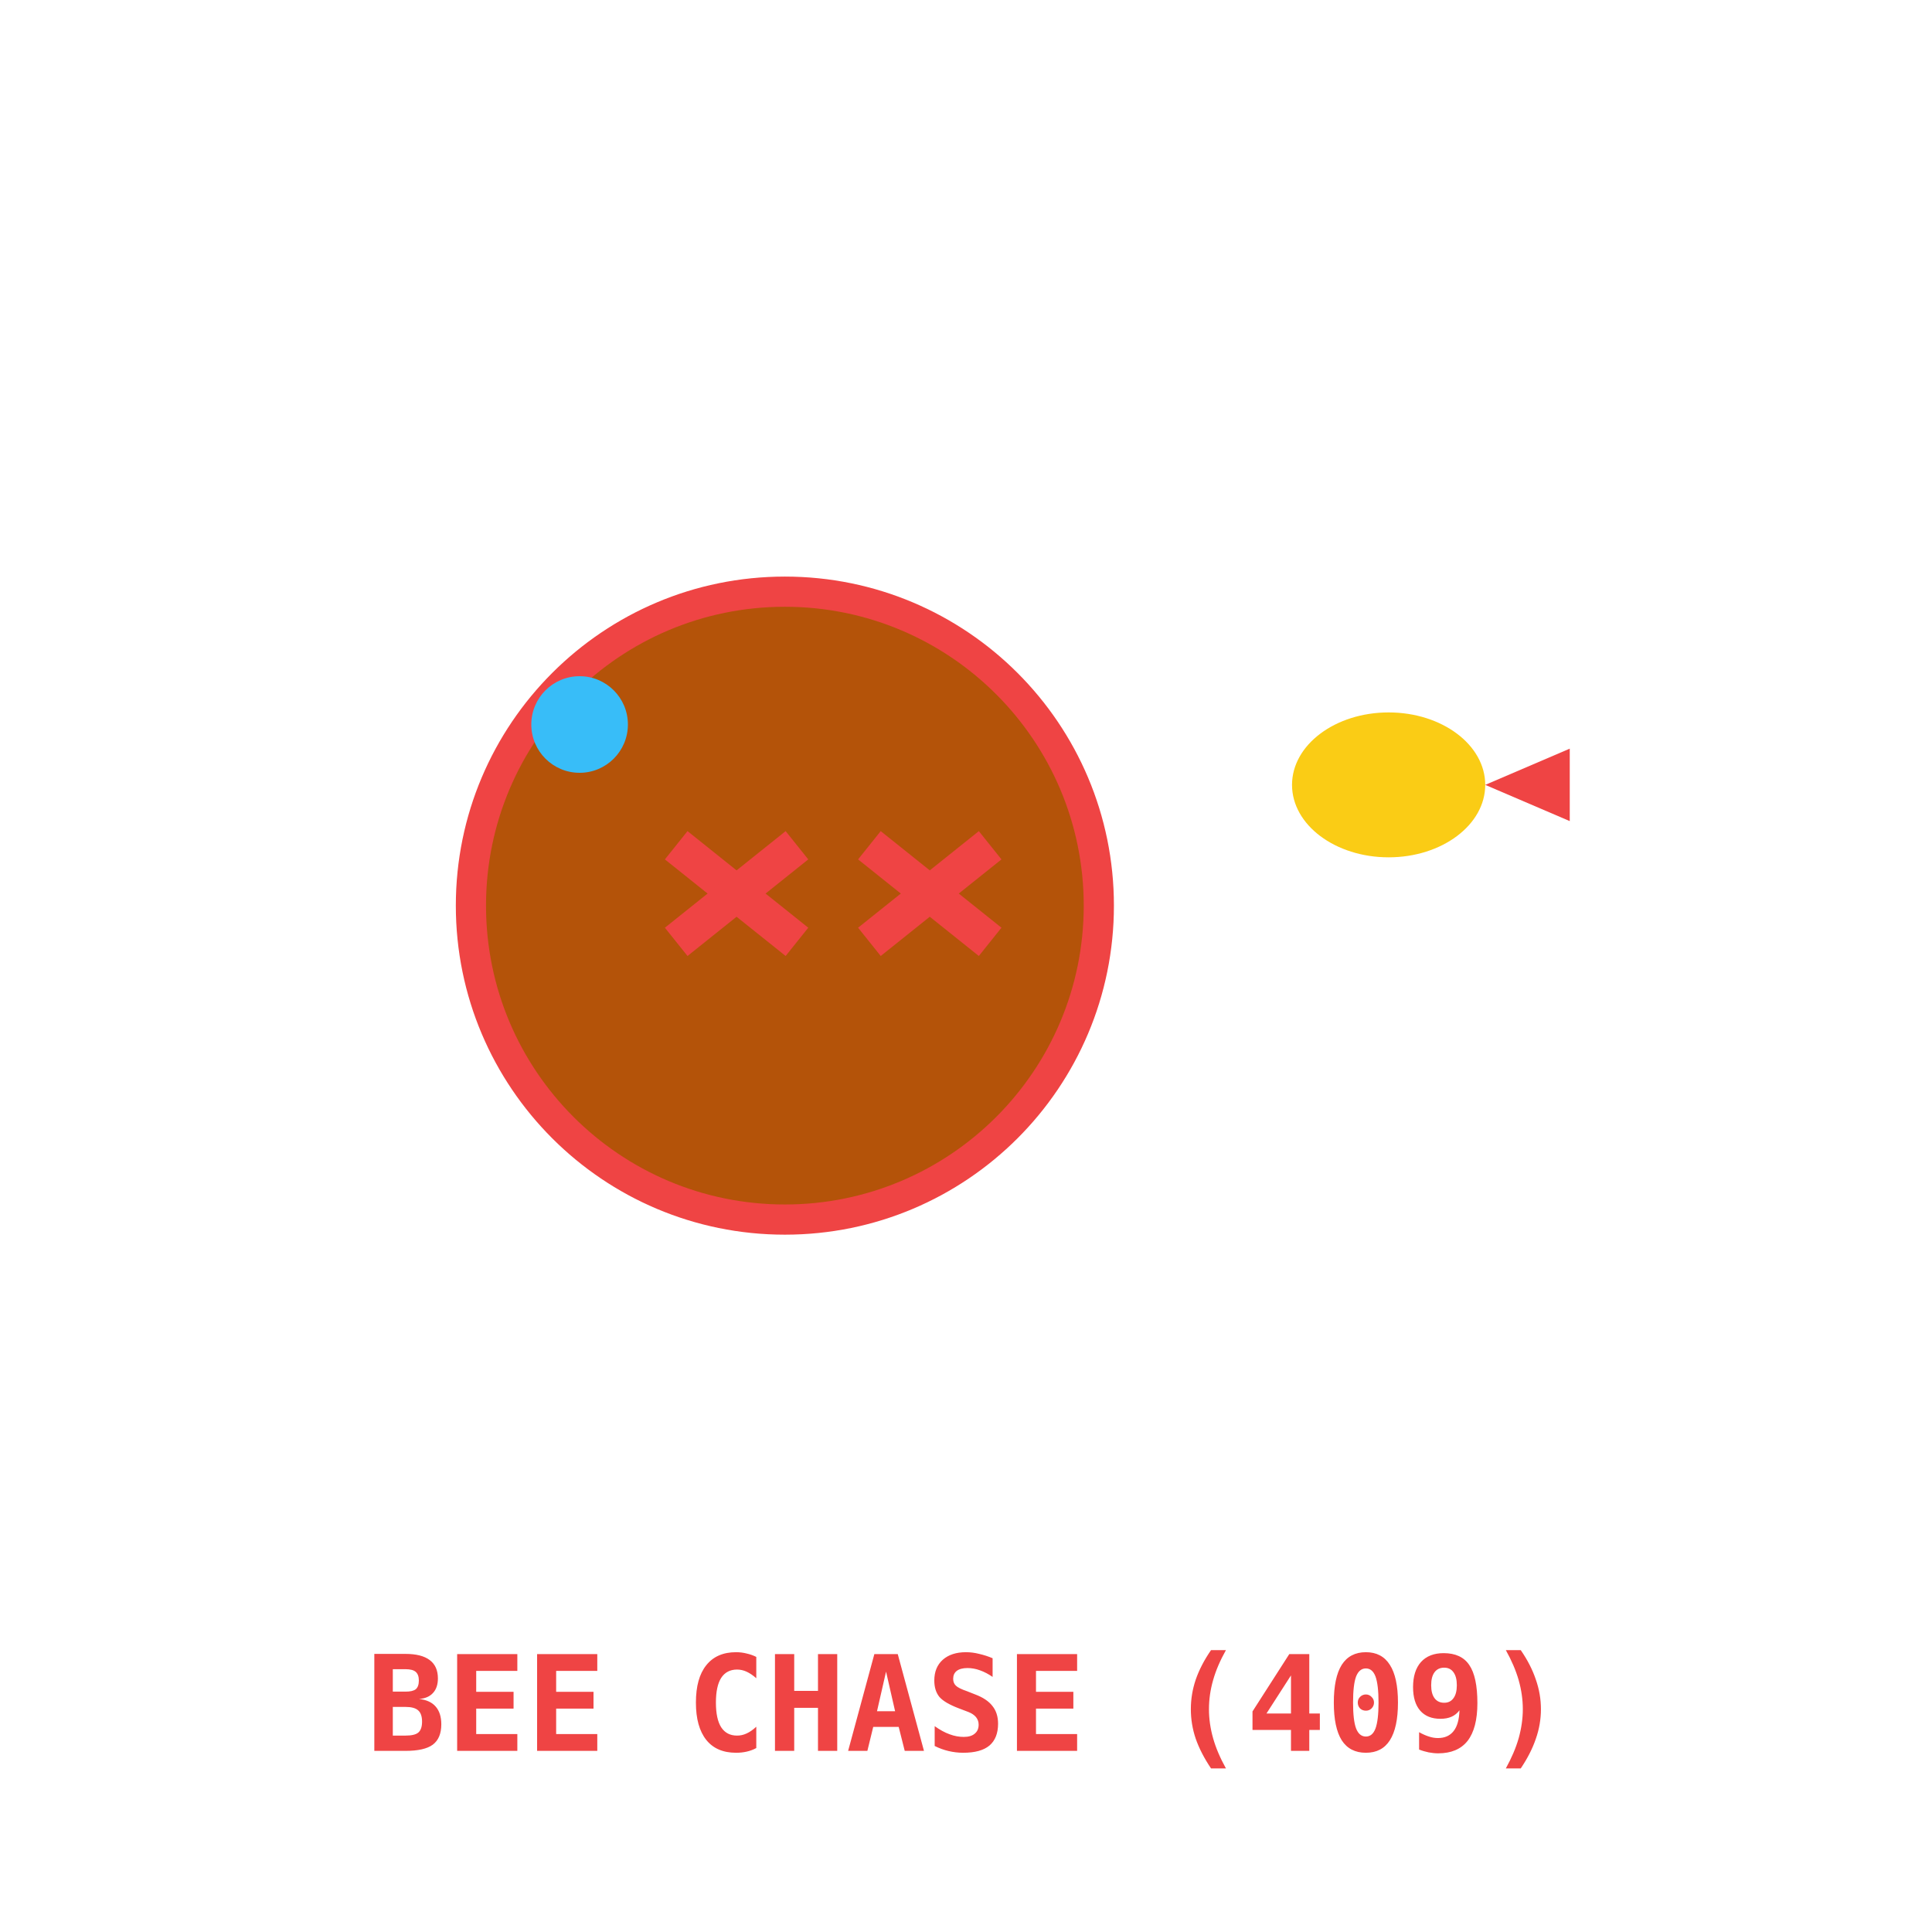
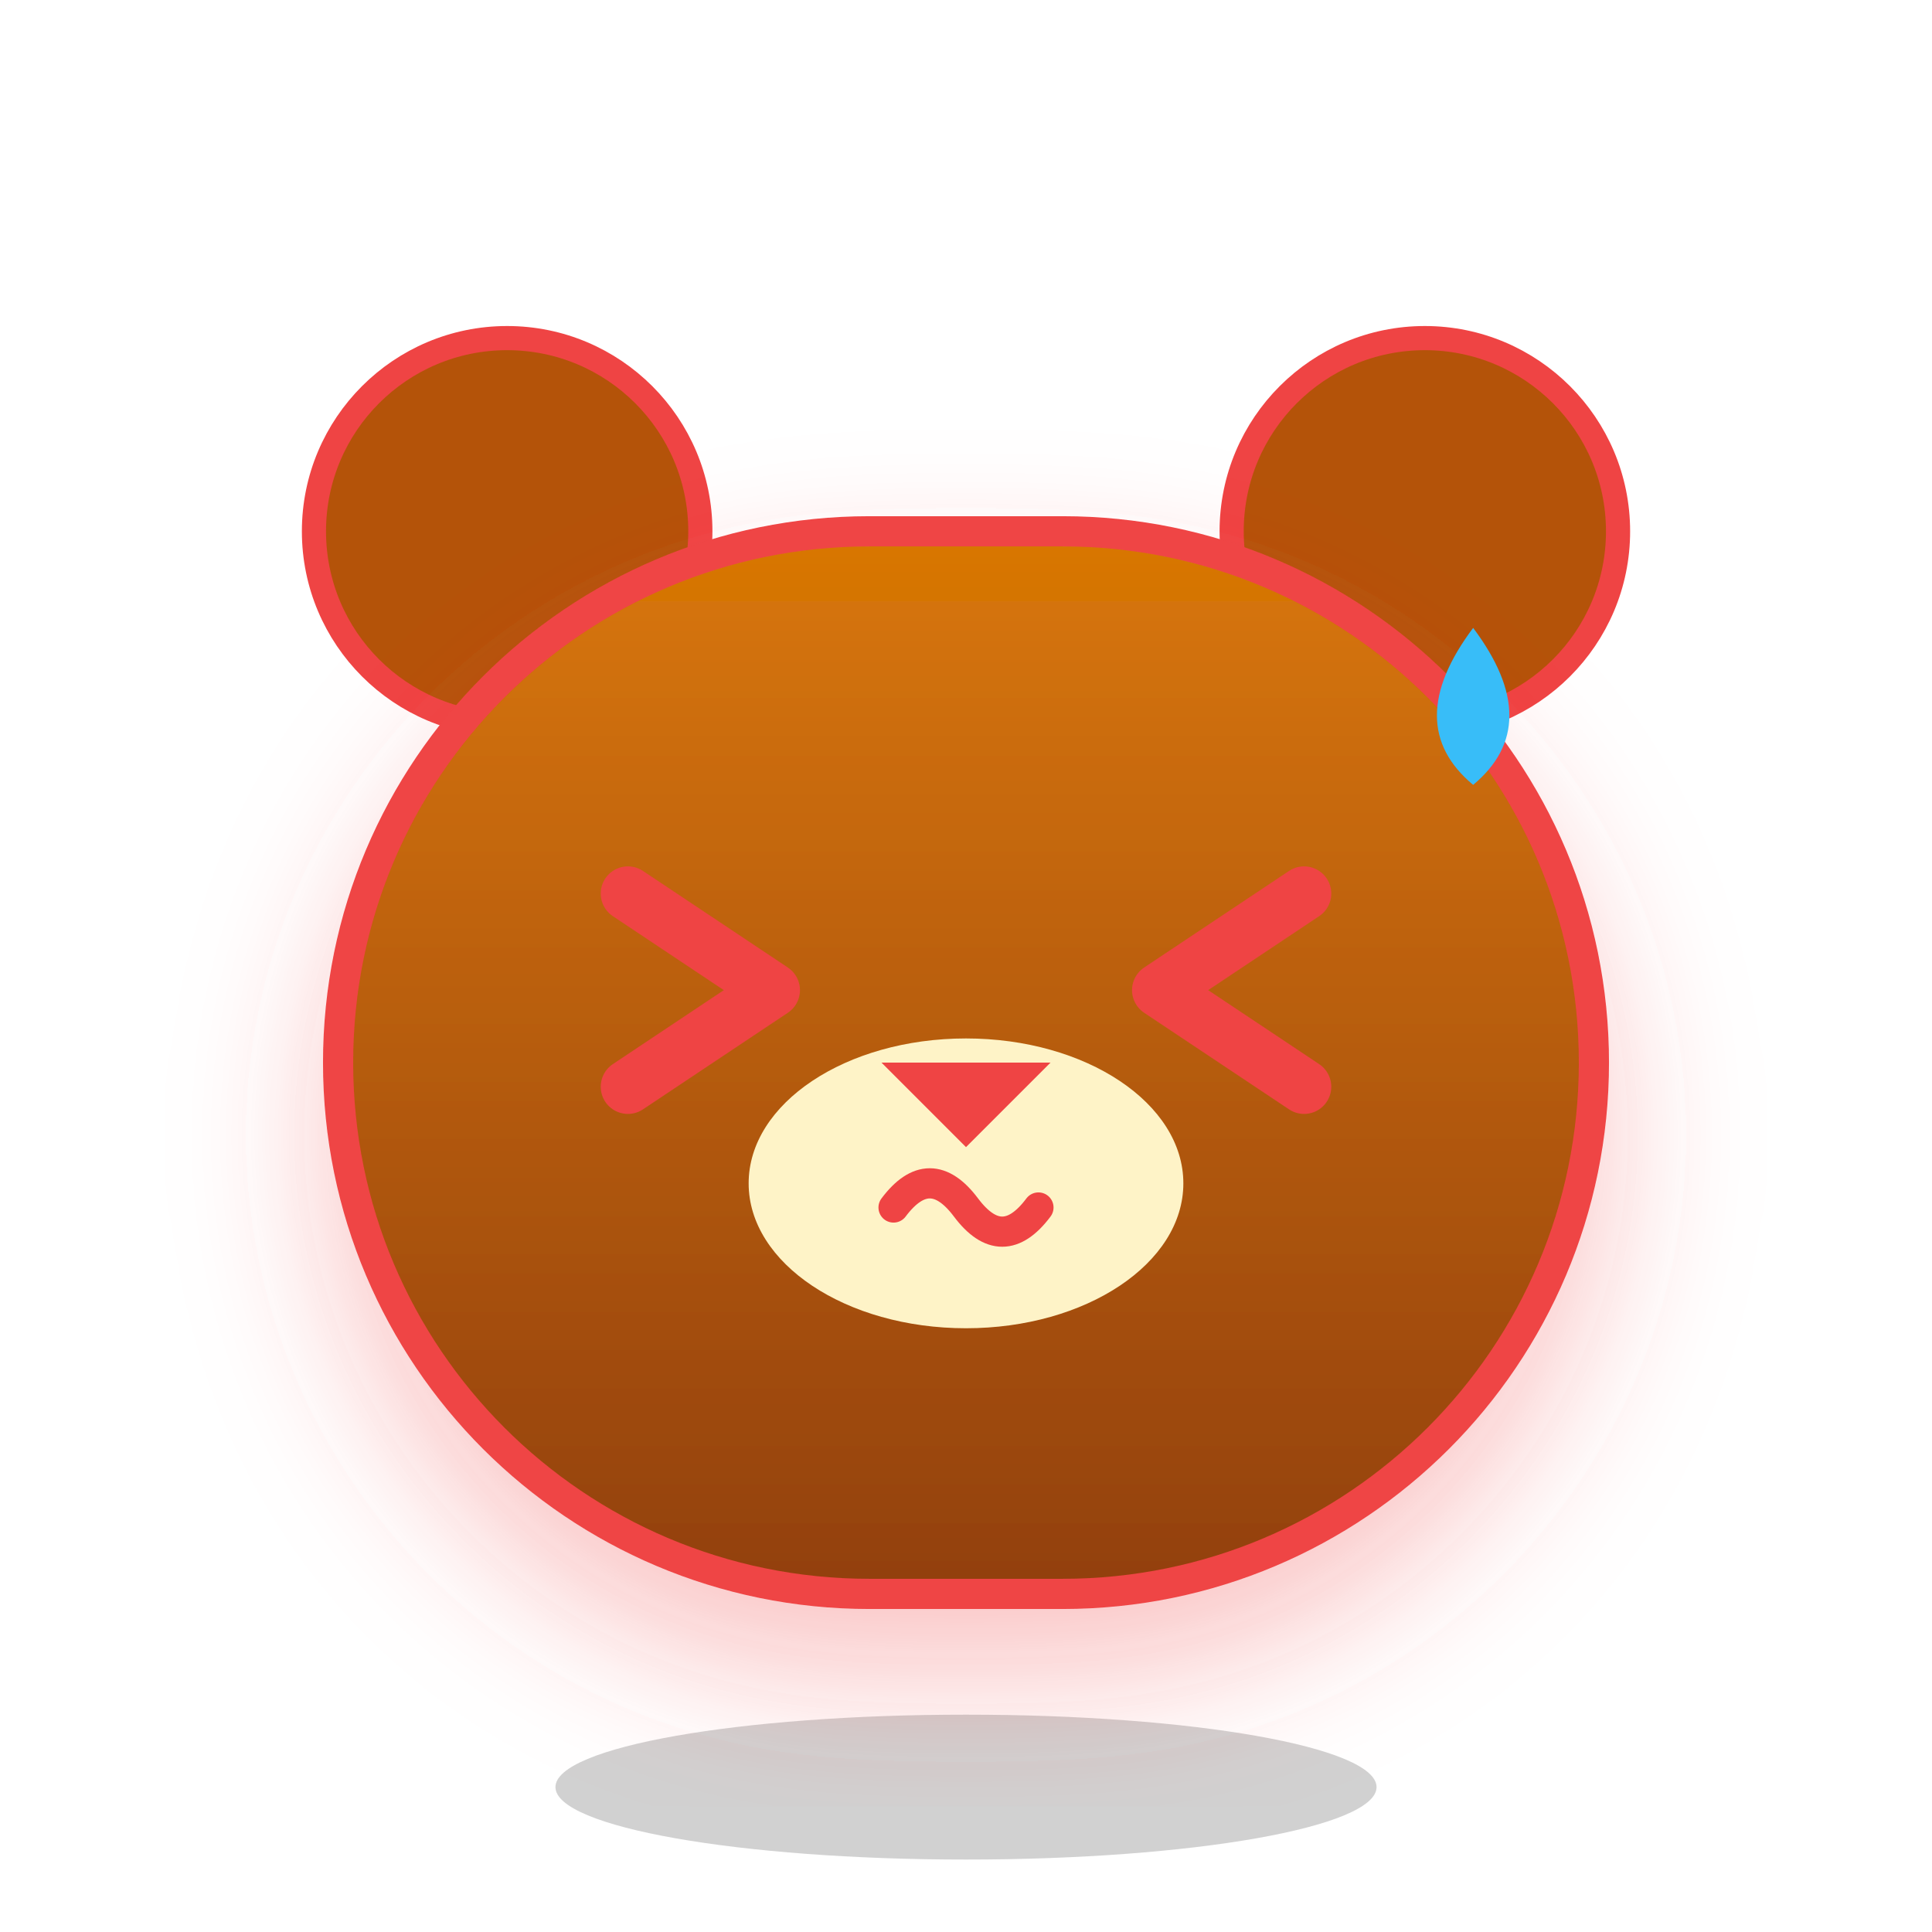
<svg xmlns="http://www.w3.org/2000/svg" viewBox="0 0 160 160" width="100%" height="100%">
-   <circle cx="65" cy="75" r="26" fill="#b45309" stroke="#ef4444" stroke-width="2.5" />
-   <line x1="56" y1="70" x2="66" y2="78" stroke="#ef4444" stroke-width="3" />
-   <line x1="66" y1="70" x2="56" y2="78" stroke="#ef4444" stroke-width="3" />
-   <line x1="72" y1="70" x2="82" y2="78" stroke="#ef4444" stroke-width="3" />
-   <line x1="82" y1="70" x2="72" y2="78" stroke="#ef4444" stroke-width="3" />
-   <circle cx="48" cy="60" r="4" fill="#38bdf8" />
-   <ellipse cx="115" cy="65" rx="8" ry="6" fill="#facc15" />
-   <polygon points="123,65 130,62 130,68" fill="#ef4444" />
-   <text x="80" y="145" font-family="monospace" font-size="11" font-weight="bold" fill="#ef4444" text-anchor="middle">BEE CHASE (409)</text>
+   <defs>
+     <linearGradient id="bear-grad" x1="0%" y1="0%" x2="0%" y2="100%">
+       <stop offset="0%" stop-color="#d97706" />
+       <stop offset="100%" stop-color="#92400e" />
+     </linearGradient>
+     <filter id="bear-glow" x="-20%" y="-20%" width="140%" height="140%">
+       <feDropShadow dx="0" dy="6" stdDeviation="6" flood-color="#ef4444" flood-opacity="0.3" />
+     </filter>
+   </defs>
+   <style>
+     @keyframes shockBear {
+       0%, 100% { transform: rotate(0deg); }
+       15% { transform: rotate(-8deg); }
+       30% { transform: rotate(8deg); }
+       45% { transform: rotate(-6deg); }
+       60% { transform: rotate(5deg); }
+       75% { transform: rotate(-3deg); }
+     }
+     @keyframes sweatFall {
+       0% { transform: translateY(0); opacity: 0; }
+       50% { opacity: 1; }
+       100% { transform: translateY(18px); opacity: 0; }
+     }
+     .head-shock { animation: shockBear 0.75s ease-in-out infinite; transform-origin: 80px 145px; }
+     .sweat-drop { animation: sweatFall 1.2s infinite; }
+   </style>
+   <ellipse cx="80" cy="148" rx="34" ry="6" fill="#000000" opacity="0.18" />
+   <g class="head-shock">
+     <circle cx="42" cy="44" r="16" fill="#b45309" stroke="#ef4444" stroke-width="2" />
+     <circle cx="118" cy="44" r="16" fill="#b45309" stroke="#ef4444" stroke-width="2" />
+     <rect x="28" y="44" width="104" height="88" rx="44" fill="url(#bear-grad)" stroke="#ef4444" stroke-width="2.5" filter="url(#bear-glow)" />
+     <path d="M 52 74 L 64 82 L 52 90" fill="none" stroke="#ef4444" stroke-width="4.5" stroke-linecap="round" stroke-linejoin="round" />
+     <path d="M 108 74 L 96 82 L 108 90" fill="none" stroke="#ef4444" stroke-width="4.5" stroke-linecap="round" stroke-linejoin="round" />
+     <ellipse cx="80" cy="98" rx="18" ry="12" fill="#fef3c7" />
+     <polygon points="80,95 73,88 87,88" fill="#ef4444" />
+     <path d="M 74 100 Q 77 96 80 100 Q 83 104 86 100" fill="none" stroke="#ef4444" stroke-width="2.5" stroke-linecap="round" />
+     <g class="sweat-drop" transform="translate(122, 60)">
+       <path d="M 0 -8 Q 6 0 0 5 Q -6 0 0 -8 Z" fill="#38bdf8" />
+     </g>
+   </g>
</svg>
